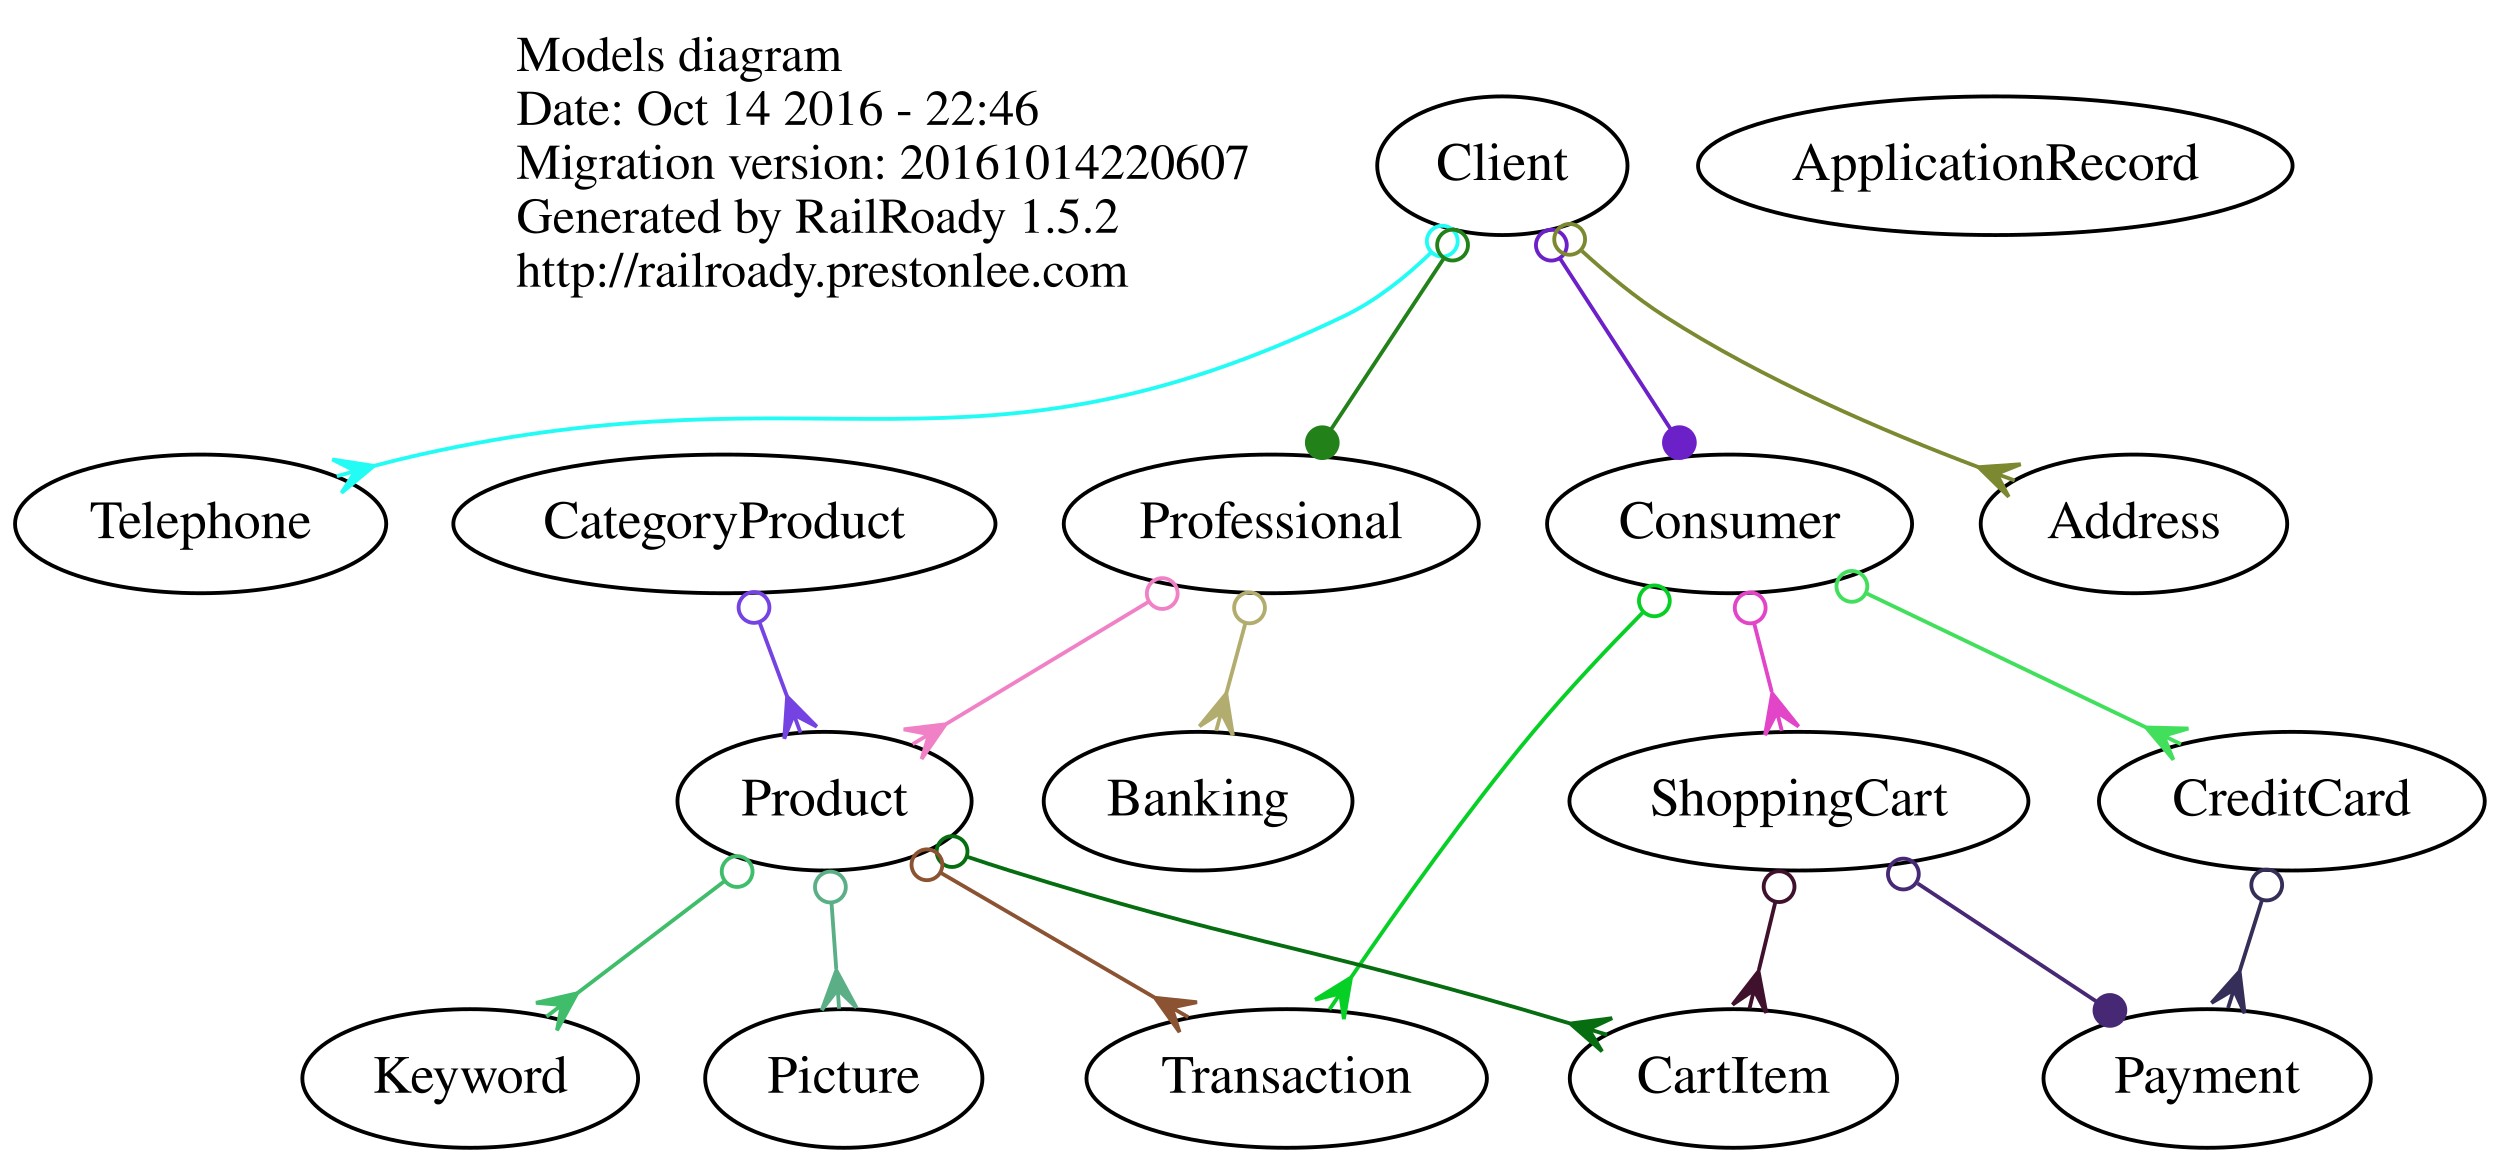
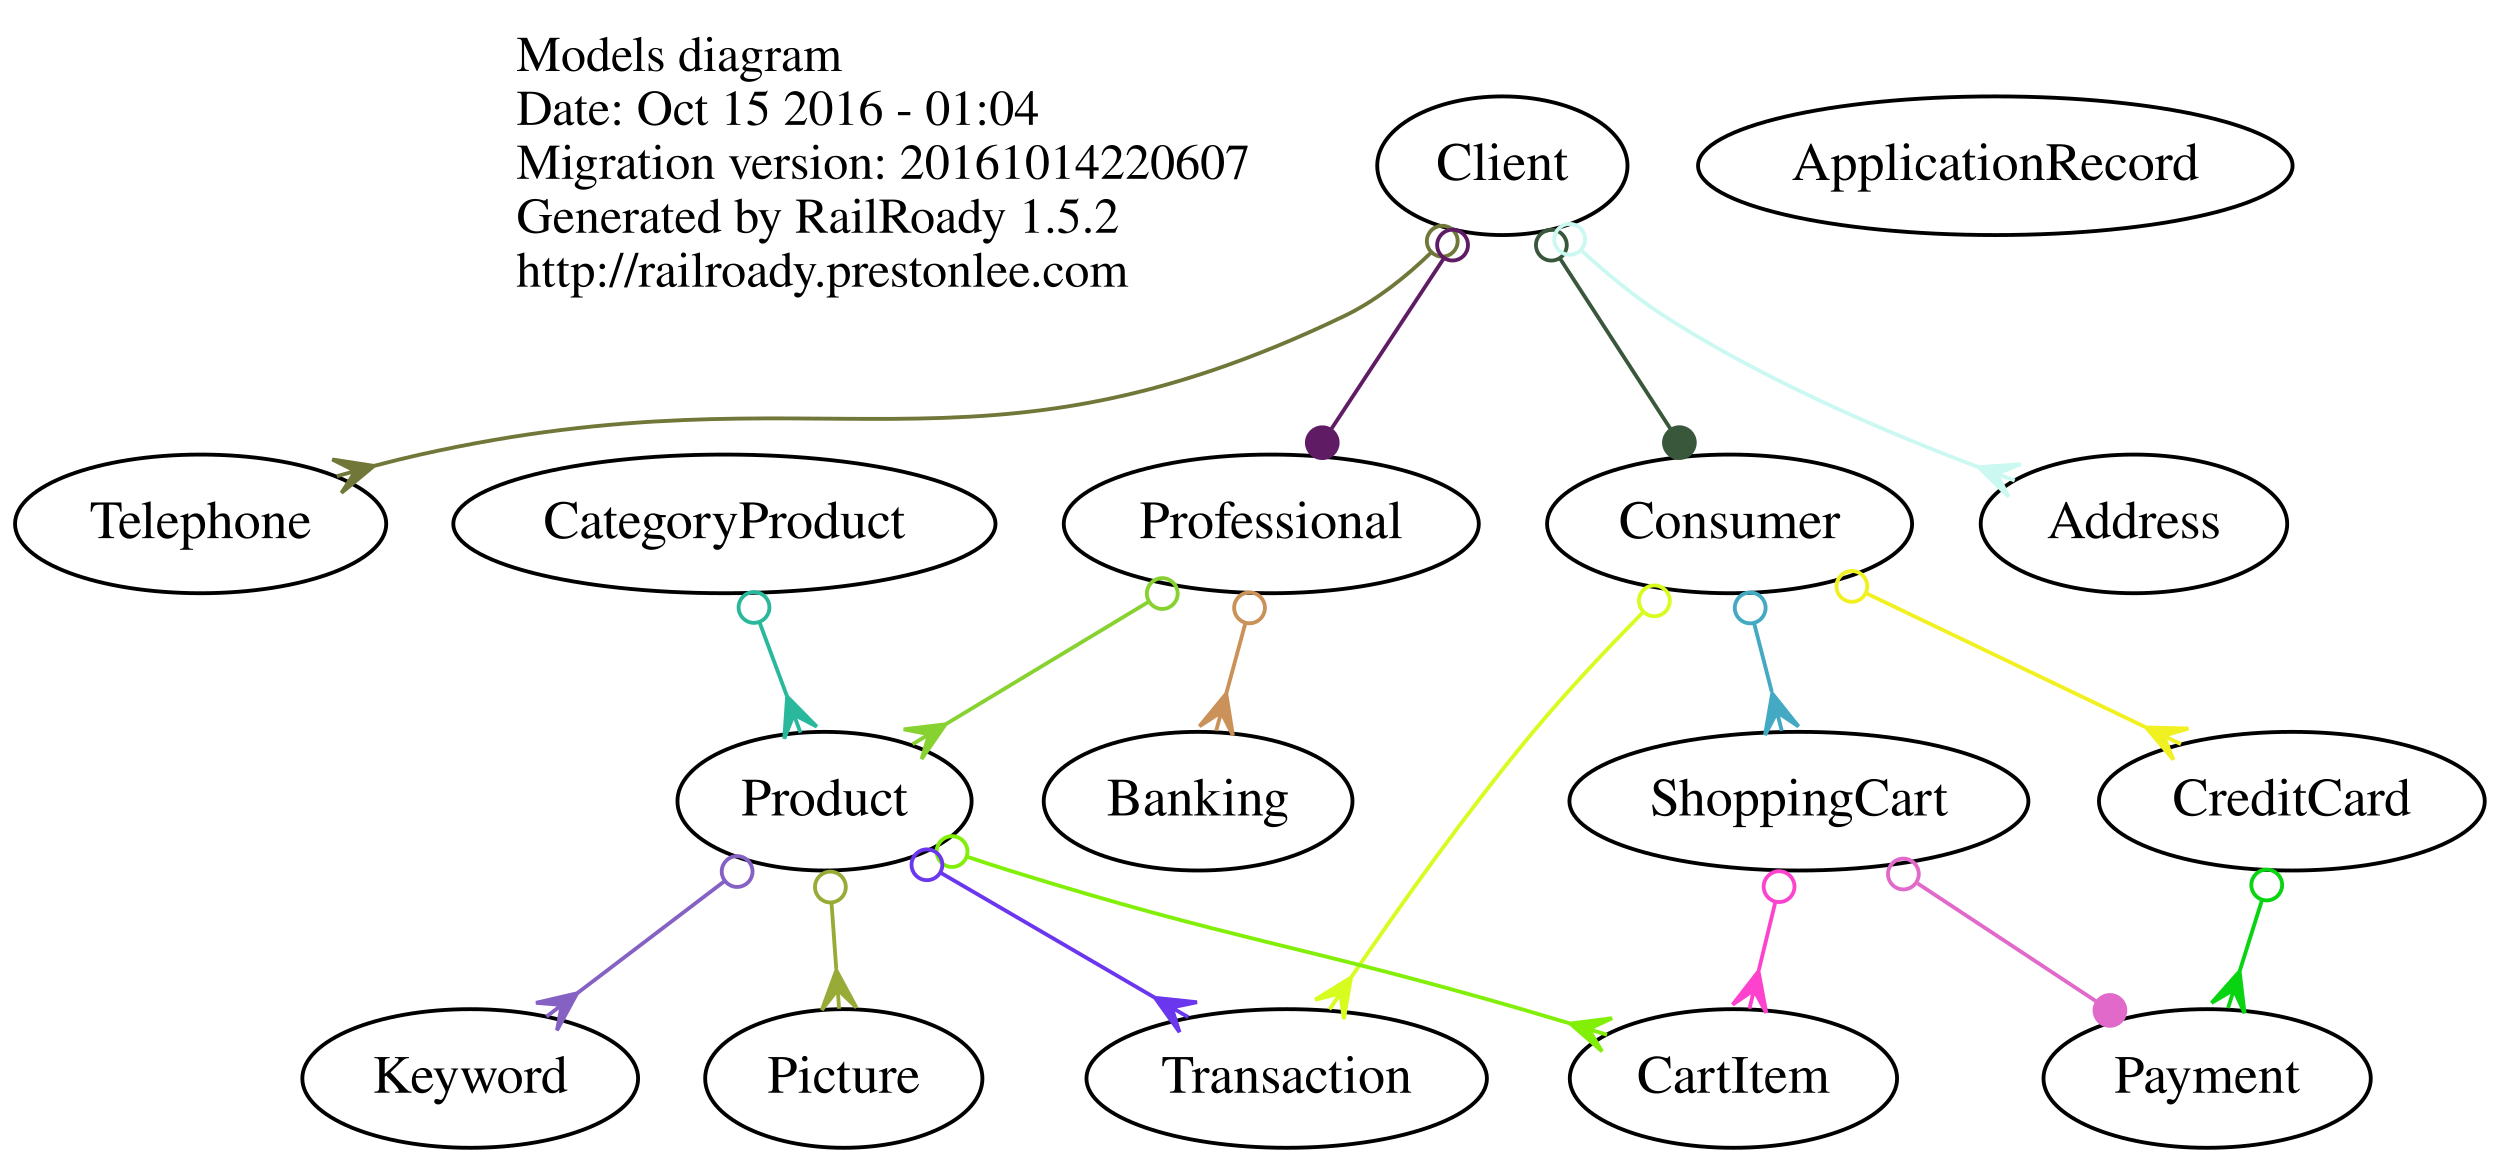
<svg xmlns="http://www.w3.org/2000/svg" width="649pt" height="302pt" viewBox="0.00 0.00 649.14 302.00">
  <g id="graph0" class="graph" transform="scale(1 1) rotate(0) translate(4 298)">
    <polygon fill="none" stroke="none" points="-4,4 -4,-298 645.141,-298 645.141,4 -4,4" />
    <g id="node1" class="node">
      <text text-anchor="start" x="130.096" y="-279.6" font-family="Times,serif" font-size="13.00">Models diagram</text>
-       <text text-anchor="start" x="130.096" y="-265.6" font-family="Times,serif" font-size="13.00">Date: Oct 14 2016 - 22:46</text>
+       <text text-anchor="start" x="130.096" y="-265.6" font-family="Times,serif" font-size="13.00">Date: Oct 15 2016 - 01:04</text>
      <text text-anchor="start" x="130.096" y="-251.6" font-family="Times,serif" font-size="13.00">Migration version: 20161014220607</text>
      <text text-anchor="start" x="130.096" y="-237.6" font-family="Times,serif" font-size="13.00">Generated by RailRoady 1.5.2</text>
      <text text-anchor="start" x="130.096" y="-223.6" font-family="Times,serif" font-size="13.00">http://railroady.prestonlee.com</text>
    </g>
    <g id="node2" class="node">
      <ellipse fill="none" stroke="black" cx="445.096" cy="-162" rx="47.392" ry="18" />
      <text text-anchor="middle" x="445.096" y="-158.3" font-family="Times,serif" font-size="14.00">Consumer</text>
    </g>
    <g id="node4" class="node">
      <ellipse fill="none" stroke="black" cx="463.096" cy="-90" rx="59.59" ry="18" />
      <text text-anchor="middle" x="463.096" y="-86.3" font-family="Times,serif" font-size="14.00">ShoppingCart</text>
    </g>
    <g id="edge3" class="edge">
-       <path fill="none" stroke="#e245c7" d="M451.456,-136.267C452.943,-130.485 454.535,-124.291 456.05,-118.4" />
-       <ellipse fill="none" stroke="#e245c7" cx="450.449" cy="-140.181" rx="4" ry="4" />
-       <polygon fill="#e245c7" stroke="#e245c7" points="456.163,-117.96 463.012,-109.396 457.408,-113.118 458.654,-108.275 458.654,-108.275 458.654,-108.275 457.408,-113.118 454.295,-107.155 456.163,-117.96 456.163,-117.96" />
+       <path fill="none" stroke="#44a9c3" d="M451.456,-136.267C452.943,-130.485 454.535,-124.291 456.05,-118.4" />
+       <ellipse fill="none" stroke="#44a9c3" cx="450.449" cy="-140.181" rx="4" ry="4" />
+       <polygon fill="#44a9c3" stroke="#44a9c3" points="456.163,-117.96 463.012,-109.396 457.408,-113.118 458.654,-108.275 458.654,-108.275 458.654,-108.275 457.408,-113.118 454.295,-107.155 456.163,-117.96 456.163,-117.96" />
    </g>
    <g id="node13" class="node">
      <ellipse fill="none" stroke="black" cx="591.096" cy="-90" rx="50.091" ry="18" />
      <text text-anchor="middle" x="591.096" y="-86.3" font-family="Times,serif" font-size="14.00">CreditCard</text>
    </g>
    <g id="edge1" class="edge">
-       <path fill="none" stroke="#42df5c" d="M480.745,-143.908C502.669,-133.396 530.746,-119.935 553.092,-109.221" />
-       <ellipse fill="none" stroke="#42df5c" cx="476.853" cy="-145.774" rx="4" ry="4" />
-       <polygon fill="#42df5c" stroke="#42df5c" points="553.266,-109.137 564.229,-108.872 557.775,-106.976 562.284,-104.814 562.284,-104.814 562.284,-104.814 557.775,-106.976 560.338,-100.756 553.266,-109.137 553.266,-109.137" />
+       <path fill="none" stroke="#f1f021" d="M480.745,-143.908C502.669,-133.396 530.746,-119.935 553.092,-109.221" />
+       <ellipse fill="none" stroke="#f1f021" cx="476.853" cy="-145.774" rx="4" ry="4" />
+       <polygon fill="#f1f021" stroke="#f1f021" points="553.266,-109.137 564.229,-108.872 557.775,-106.976 562.284,-104.814 562.284,-104.814 562.284,-104.814 557.775,-106.976 560.338,-100.756 553.266,-109.137 553.266,-109.137" />
    </g>
    <g id="node17" class="node">
      <ellipse fill="none" stroke="black" cx="330.096" cy="-18" rx="51.991" ry="18" />
      <text text-anchor="middle" x="330.096" y="-14.3" font-family="Times,serif" font-size="14.00">Transaction</text>
    </g>
    <g id="edge2" class="edge">
-       <path fill="none" stroke="#06cf25" d="M422.592,-139.035C413.436,-129.74 402.948,-118.622 394.096,-108 376.923,-87.395 359.261,-62.503 346.853,-44.289" />
-       <ellipse fill="none" stroke="#06cf25" cx="425.565" cy="-142.021" rx="4" ry="4" />
-       <polygon fill="#06cf25" stroke="#06cf25" points="346.806,-44.219 344.939,-33.413 344.008,-40.075 341.209,-35.932 341.209,-35.932 341.209,-35.932 344.008,-40.075 337.48,-38.45 346.806,-44.219 346.806,-44.219" />
+       <path fill="none" stroke="#d7fc1f" d="M422.592,-139.035C413.436,-129.74 402.948,-118.622 394.096,-108 376.923,-87.395 359.261,-62.503 346.853,-44.289" />
+       <ellipse fill="none" stroke="#d7fc1f" cx="425.565" cy="-142.021" rx="4" ry="4" />
+       <polygon fill="#d7fc1f" stroke="#d7fc1f" points="346.806,-44.219 344.939,-33.413 344.008,-40.075 341.209,-35.932 341.209,-35.932 341.209,-35.932 344.008,-40.075 337.48,-38.45 346.806,-44.219 346.806,-44.219" />
    </g>
    <g id="node3" class="node">
      <ellipse fill="none" stroke="black" cx="215.096" cy="-18" rx="35.995" ry="18" />
      <text text-anchor="middle" x="215.096" y="-14.3" font-family="Times,serif" font-size="14.00">Picture</text>
    </g>
    <g id="node7" class="node">
      <ellipse fill="none" stroke="black" cx="569.096" cy="-18" rx="42.494" ry="18" />
      <text text-anchor="middle" x="569.096" y="-14.3" font-family="Times,serif" font-size="14.00">Payment</text>
    </g>
    <g id="edge5" class="edge">
-       <path fill="none" stroke="#462875" d="M493.942,-68.63C508.606,-58.946 526.029,-47.441 540.405,-37.947" />
-       <ellipse fill="none" stroke="#462875" cx="490.222" cy="-71.086" rx="4" ry="4" />
-       <ellipse fill="#462875" stroke="#462875" cx="543.855" cy="-35.669" rx="4" ry="4" />
+       <path fill="none" stroke="#e169ca" d="M493.942,-68.63C508.606,-58.946 526.029,-47.441 540.405,-37.947" />
+       <ellipse fill="none" stroke="#e169ca" cx="490.222" cy="-71.086" rx="4" ry="4" />
+       <ellipse fill="#e169ca" stroke="#e169ca" cx="543.855" cy="-35.669" rx="4" ry="4" />
    </g>
    <g id="node15" class="node">
      <ellipse fill="none" stroke="black" cx="446.096" cy="-18" rx="42.494" ry="18" />
      <text text-anchor="middle" x="446.096" y="-14.3" font-family="Times,serif" font-size="14.00">CartItem</text>
    </g>
    <g id="edge4" class="edge">
-       <path fill="none" stroke="#3f112c" d="M457.005,-63.92C455.605,-58.154 454.109,-51.997 452.689,-46.148" />
-       <ellipse fill="none" stroke="#3f112c" cx="457.949" cy="-67.81" rx="4" ry="4" />
-       <polygon fill="#3f112c" stroke="#3f112c" points="452.61,-45.822 454.623,-35.042 451.43,-40.963 450.25,-36.104 450.25,-36.104 450.25,-36.104 451.43,-40.963 445.877,-37.166 452.61,-45.822 452.61,-45.822" />
+       <path fill="none" stroke="#fd43cd" d="M457.005,-63.92C455.605,-58.154 454.109,-51.997 452.689,-46.148" />
+       <ellipse fill="none" stroke="#fd43cd" cx="457.949" cy="-67.81" rx="4" ry="4" />
+       <polygon fill="#fd43cd" stroke="#fd43cd" points="452.61,-45.822 454.623,-35.042 451.43,-40.963 450.25,-36.104 450.25,-36.104 450.25,-36.104 451.43,-40.963 445.877,-37.166 452.61,-45.822 452.61,-45.822" />
    </g>
    <g id="node5" class="node">
      <ellipse fill="none" stroke="black" cx="118.096" cy="-18" rx="43.592" ry="18" />
      <text text-anchor="middle" x="118.096" y="-14.3" font-family="Times,serif" font-size="14.00">Keyword</text>
    </g>
    <g id="node6" class="node">
      <ellipse fill="none" stroke="black" cx="550.096" cy="-162" rx="39.794" ry="18" />
      <text text-anchor="middle" x="550.096" y="-158.3" font-family="Times,serif" font-size="14.00">Address</text>
    </g>
    <g id="node8" class="node">
      <ellipse fill="none" stroke="black" cx="514.096" cy="-255" rx="77.187" ry="18" />
      <text text-anchor="middle" x="514.096" y="-251.3" font-family="Times,serif" font-size="14.00">ApplicationRecord</text>
    </g>
    <g id="node9" class="node">
      <ellipse fill="none" stroke="black" cx="184.096" cy="-162" rx="70.388" ry="18" />
      <text text-anchor="middle" x="184.096" y="-158.3" font-family="Times,serif" font-size="14.00">CategoryProduct</text>
    </g>
    <g id="node16" class="node">
      <ellipse fill="none" stroke="black" cx="210.096" cy="-90" rx="38.194" ry="18" />
      <text text-anchor="middle" x="210.096" y="-86.3" font-family="Times,serif" font-size="14.00">Product</text>
    </g>
    <g id="edge6" class="edge">
-       <path fill="none" stroke="#7543e2" d="M193.222,-136.431C195.531,-130.214 198.019,-123.514 200.357,-117.22" />
-       <ellipse fill="none" stroke="#7543e2" cx="191.782" cy="-140.305" rx="4" ry="4" />
-       <polygon fill="#7543e2" stroke="#7543e2" points="200.378,-117.163 208.078,-109.356 202.119,-112.476 203.86,-107.789 203.86,-107.789 203.86,-107.789 202.119,-112.476 199.641,-106.222 200.378,-117.163 200.378,-117.163" />
+       <path fill="none" stroke="#2ab89c" d="M193.222,-136.431C195.531,-130.214 198.019,-123.514 200.357,-117.22" />
+       <ellipse fill="none" stroke="#2ab89c" cx="191.782" cy="-140.305" rx="4" ry="4" />
+       <polygon fill="#2ab89c" stroke="#2ab89c" points="200.378,-117.163 208.078,-109.356 202.119,-112.476 203.86,-107.789 203.86,-107.789 203.86,-107.789 202.119,-112.476 199.641,-106.222 200.378,-117.163 200.378,-117.163" />
    </g>
    <g id="node10" class="node">
      <ellipse fill="none" stroke="black" cx="386.096" cy="-255" rx="32.494" ry="18" />
      <text text-anchor="middle" x="386.096" y="-251.3" font-family="Times,serif" font-size="14.00">Client</text>
    </g>
    <g id="edge9" class="edge">
-       <path fill="none" stroke="#6b20c8" d="M401.143,-230.791C409.942,-217.221 421.018,-200.137 429.85,-186.515" />
-       <ellipse fill="none" stroke="#6b20c8" cx="398.82" cy="-234.375" rx="4" ry="4" />
-       <ellipse fill="#6b20c8" stroke="#6b20c8" cx="432.064" cy="-183.1" rx="4" ry="4" />
+       <path fill="none" stroke="#39583b" d="M401.143,-230.791C409.942,-217.221 421.018,-200.137 429.85,-186.515" />
+       <ellipse fill="none" stroke="#39583b" cx="398.82" cy="-234.375" rx="4" ry="4" />
+       <ellipse fill="#39583b" stroke="#39583b" cx="432.064" cy="-183.1" rx="4" ry="4" />
    </g>
    <g id="edge8" class="edge">
-       <path fill="none" stroke="#7c8930" d="M406.79,-232.836C413.258,-226.916 420.658,-220.795 428.096,-216 453.626,-199.541 485.13,-186.003 509.729,-176.73" />
-       <ellipse fill="none" stroke="#7c8930" cx="403.57" cy="-235.885" rx="4" ry="4" />
-       <polygon fill="#7c8930" stroke="#7c8930" points="509.746,-176.724 520.685,-177.488 514.438,-174.995 519.129,-173.266 519.129,-173.266 519.129,-173.266 514.438,-174.995 517.573,-169.043 509.746,-176.724 509.746,-176.724" />
+       <path fill="none" stroke="#cbf8f1" d="M406.79,-232.836C413.258,-226.916 420.658,-220.795 428.096,-216 453.626,-199.541 485.13,-186.003 509.729,-176.73" />
+       <ellipse fill="none" stroke="#cbf8f1" cx="403.57" cy="-235.885" rx="4" ry="4" />
+       <polygon fill="#cbf8f1" stroke="#cbf8f1" points="509.746,-176.724 520.685,-177.488 514.438,-174.995 519.129,-173.266 519.129,-173.266 519.129,-173.266 514.438,-174.995 517.573,-169.043 509.746,-176.724 509.746,-176.724" />
    </g>
    <g id="node11" class="node">
      <ellipse fill="none" stroke="black" cx="48.096" cy="-162" rx="48.192" ry="18" />
      <text text-anchor="middle" x="48.096" y="-158.3" font-family="Times,serif" font-size="14.00">Telephone</text>
    </g>
    <g id="edge7" class="edge">
-       <path fill="none" stroke="#23fcf5" d="M367.69,-232.543C361.183,-226.25 353.4,-219.992 345.096,-216 247.888,-169.263 210.371,-203.472 105.096,-180 101.237,-179.14 97.258,-178.157 93.281,-177.107" />
-       <ellipse fill="none" stroke="#23fcf5" cx="370.49" cy="-235.408" rx="4" ry="4" />
-       <polygon fill="#23fcf5" stroke="#23fcf5" points="93.105,-177.058 84.668,-170.054 88.287,-175.724 83.468,-174.391 83.468,-174.391 83.468,-174.391 88.287,-175.724 82.267,-178.728 93.105,-177.058 93.105,-177.058" />
+       <path fill="none" stroke="#707738" d="M367.69,-232.543C361.183,-226.25 353.4,-219.992 345.096,-216 247.888,-169.263 210.371,-203.472 105.096,-180 101.237,-179.14 97.258,-178.157 93.281,-177.107" />
+       <ellipse fill="none" stroke="#707738" cx="370.49" cy="-235.408" rx="4" ry="4" />
+       <polygon fill="#707738" stroke="#707738" points="93.105,-177.058 84.668,-170.054 88.287,-175.724 83.468,-174.391 83.468,-174.391 83.468,-174.391 88.287,-175.724 82.267,-178.728 93.105,-177.058 93.105,-177.058" />
    </g>
    <g id="node12" class="node">
      <ellipse fill="none" stroke="black" cx="326.096" cy="-162" rx="53.891" ry="18" />
      <text text-anchor="middle" x="326.096" y="-158.3" font-family="Times,serif" font-size="14.00">Professional</text>
    </g>
    <g id="edge10" class="edge">
-       <path fill="none" stroke="#228119" d="M370.793,-230.791C361.846,-217.221 350.582,-200.137 341.6,-186.515" />
-       <ellipse fill="none" stroke="#228119" cx="373.167" cy="-234.392" rx="4" ry="4" />
-       <ellipse fill="#228119" stroke="#228119" cx="339.337" cy="-183.083" rx="4" ry="4" />
+       <path fill="none" stroke="#5f1c65" d="M370.793,-230.791C361.846,-217.221 350.582,-200.137 341.6,-186.515" />
+       <ellipse fill="none" stroke="#5f1c65" cx="373.167" cy="-234.392" rx="4" ry="4" />
+       <ellipse fill="#5f1c65" stroke="#5f1c65" cx="339.337" cy="-183.083" rx="4" ry="4" />
    </g>
    <g id="node14" class="node">
      <ellipse fill="none" stroke="black" cx="307.096" cy="-90" rx="40.094" ry="18" />
      <text text-anchor="middle" x="307.096" y="-86.3" font-family="Times,serif" font-size="14.00">Banking</text>
    </g>
    <g id="edge11" class="edge">
-       <path fill="none" stroke="#b2ad6f" d="M319.383,-136.267C317.774,-130.34 316.048,-123.981 314.413,-117.959" />
-       <ellipse fill="none" stroke="#b2ad6f" cx="320.449" cy="-140.195" rx="4" ry="4" />
-       <polygon fill="#b2ad6f" stroke="#b2ad6f" points="314.404,-117.926 316.128,-107.096 313.095,-113.101 311.785,-108.275 311.785,-108.275 311.785,-108.275 313.095,-113.101 307.442,-109.454 314.404,-117.926 314.404,-117.926" />
+       <path fill="none" stroke="#ca9158" d="M319.383,-136.267C317.774,-130.34 316.048,-123.981 314.413,-117.959" />
+       <ellipse fill="none" stroke="#ca9158" cx="320.449" cy="-140.195" rx="4" ry="4" />
+       <polygon fill="#ca9158" stroke="#ca9158" points="314.404,-117.926 316.128,-107.096 313.095,-113.101 311.785,-108.275 311.785,-108.275 311.785,-108.275 313.095,-113.101 307.442,-109.454 314.404,-117.926 314.404,-117.926" />
    </g>
    <g id="edge12" class="edge">
-       <path fill="none" stroke="#f181c7" d="M294.302,-141.814C277.915,-131.925 257.993,-119.904 241.642,-110.037" />
-       <ellipse fill="none" stroke="#f181c7" cx="297.786" cy="-143.917" rx="4" ry="4" />
-       <polygon fill="#f181c7" stroke="#f181c7" points="241.532,-109.97 235.295,-100.951 237.251,-107.387 232.97,-104.804 232.97,-104.804 232.97,-104.804 237.251,-107.387 230.645,-108.656 241.532,-109.97 241.532,-109.97" />
+       <path fill="none" stroke="#87d230" d="M294.302,-141.814C277.915,-131.925 257.993,-119.904 241.642,-110.037" />
+       <ellipse fill="none" stroke="#87d230" cx="297.786" cy="-143.917" rx="4" ry="4" />
+       <polygon fill="#87d230" stroke="#87d230" points="241.532,-109.97 235.295,-100.951 237.251,-107.387 232.97,-104.804 232.97,-104.804 232.97,-104.804 237.251,-107.387 230.645,-108.656 241.532,-109.97 241.532,-109.97" />
    </g>
    <g id="edge13" class="edge">
-       <path fill="none" stroke="#352e58" d="M583.323,-64.267C581.46,-58.34 579.461,-51.981 577.568,-45.959" />
-       <ellipse fill="none" stroke="#352e58" cx="584.571" cy="-68.239" rx="4" ry="4" />
-       <polygon fill="#352e58" stroke="#352e58" points="577.523,-45.815 578.818,-34.926 576.024,-41.045 574.525,-36.275 574.525,-36.275 574.525,-36.275 576.024,-41.045 570.232,-37.624 577.523,-45.815 577.523,-45.815" />
+       <path fill="none" stroke="#08d411" d="M583.323,-64.267C581.46,-58.34 579.461,-51.981 577.568,-45.959" />
+       <ellipse fill="none" stroke="#08d411" cx="584.571" cy="-68.239" rx="4" ry="4" />
+       <polygon fill="#08d411" stroke="#08d411" points="577.523,-45.815 578.818,-34.926 576.024,-41.045 574.525,-36.275 574.525,-36.275 574.525,-36.275 576.024,-41.045 570.232,-37.624 577.523,-45.815 577.523,-45.815" />
    </g>
    <g id="edge16" class="edge">
-       <path fill="none" stroke="#5baf87" d="M211.907,-63.64C212.306,-58.063 212.729,-52.132 213.133,-46.476" />
-       <ellipse fill="none" stroke="#5baf87" cx="211.617" cy="-67.707" rx="4" ry="4" />
-       <polygon fill="#5baf87" stroke="#5baf87" points="213.161,-46.079 218.363,-36.425 213.518,-41.092 213.874,-36.104 213.874,-36.104 213.874,-36.104 213.518,-41.092 209.385,-35.784 213.161,-46.079 213.161,-46.079" />
+       <path fill="none" stroke="#98ab37" d="M211.907,-63.64C212.306,-58.063 212.729,-52.132 213.133,-46.476" />
+       <ellipse fill="none" stroke="#98ab37" cx="211.617" cy="-67.707" rx="4" ry="4" />
+       <polygon fill="#98ab37" stroke="#98ab37" points="213.161,-46.079 218.363,-36.425 213.518,-41.092 213.874,-36.104 213.874,-36.104 213.874,-36.104 213.518,-41.092 209.385,-35.784 213.161,-46.079 213.161,-46.079" />
    </g>
    <g id="edge15" class="edge">
-       <path fill="none" stroke="#3fbd6b" d="M184.112,-69.23C172.196,-60.163 158.054,-49.403 145.922,-40.172" />
-       <ellipse fill="none" stroke="#3fbd6b" cx="187.402" cy="-71.733" rx="4" ry="4" />
-       <polygon fill="#3fbd6b" stroke="#3fbd6b" points="145.854,-40.12 140.62,-30.484 141.875,-37.093 137.896,-34.065 137.896,-34.065 137.896,-34.065 141.875,-37.093 135.171,-37.646 145.854,-40.12 145.854,-40.12" />
+       <path fill="none" stroke="#8561c4" d="M184.112,-69.23C172.196,-60.163 158.054,-49.403 145.922,-40.172" />
+       <ellipse fill="none" stroke="#8561c4" cx="187.402" cy="-71.733" rx="4" ry="4" />
+       <polygon fill="#8561c4" stroke="#8561c4" points="145.854,-40.12 140.62,-30.484 141.875,-37.093 137.896,-34.065 137.896,-34.065 137.896,-34.065 141.875,-37.093 135.171,-37.646 145.854,-40.12 145.854,-40.12" />
    </g>
    <g id="edge17" class="edge">
-       <path fill="none" stroke="#066d11" d="M247.017,-75.607C250.746,-74.349 254.488,-73.125 258.096,-72 316.556,-53.765 332.277,-53.045 391.096,-36 395.145,-34.826 399.354,-33.578 403.559,-32.311" />
-       <ellipse fill="none" stroke="#066d11" cx="243.207" cy="-76.916" rx="4" ry="4" />
-       <polygon fill="#066d11" stroke="#066d11" points="403.722,-32.262 414.6,-33.654 408.506,-30.805 413.289,-29.349 413.289,-29.349 413.289,-29.349 408.506,-30.805 411.978,-25.044 403.722,-32.262 403.722,-32.262" />
+       <path fill="none" stroke="#82ef09" d="M247.017,-75.607C250.746,-74.349 254.488,-73.125 258.096,-72 316.556,-53.765 332.277,-53.045 391.096,-36 395.145,-34.826 399.354,-33.578 403.559,-32.311" />
+       <ellipse fill="none" stroke="#82ef09" cx="243.207" cy="-76.916" rx="4" ry="4" />
+       <polygon fill="#82ef09" stroke="#82ef09" points="403.722,-32.262 414.6,-33.654 408.506,-30.805 413.289,-29.349 413.289,-29.349 413.289,-29.349 408.506,-30.805 411.978,-25.044 403.722,-32.262 403.722,-32.262" />
    </g>
    <g id="edge14" class="edge">
-       <path fill="none" stroke="#8b5332" d="M240.248,-71.411C257.126,-61.566 278.233,-49.254 295.747,-39.037" />
-       <ellipse fill="none" stroke="#8b5332" cx="236.688" cy="-73.488" rx="4" ry="4" />
-       <polygon fill="#8b5332" stroke="#8b5332" points="295.899,-38.948 306.804,-37.797 300.218,-36.429 304.537,-33.91 304.537,-33.91 304.537,-33.91 300.218,-36.429 302.269,-30.022 295.899,-38.948 295.899,-38.948" />
+       <path fill="none" stroke="#6a37ef" d="M240.248,-71.411C257.126,-61.566 278.233,-49.254 295.747,-39.037" />
+       <ellipse fill="none" stroke="#6a37ef" cx="236.688" cy="-73.488" rx="4" ry="4" />
+       <polygon fill="#6a37ef" stroke="#6a37ef" points="295.899,-38.948 306.804,-37.797 300.218,-36.429 304.537,-33.91 304.537,-33.91 304.537,-33.91 300.218,-36.429 302.269,-30.022 295.899,-38.948 295.899,-38.948" />
    </g>
  </g>
</svg>
